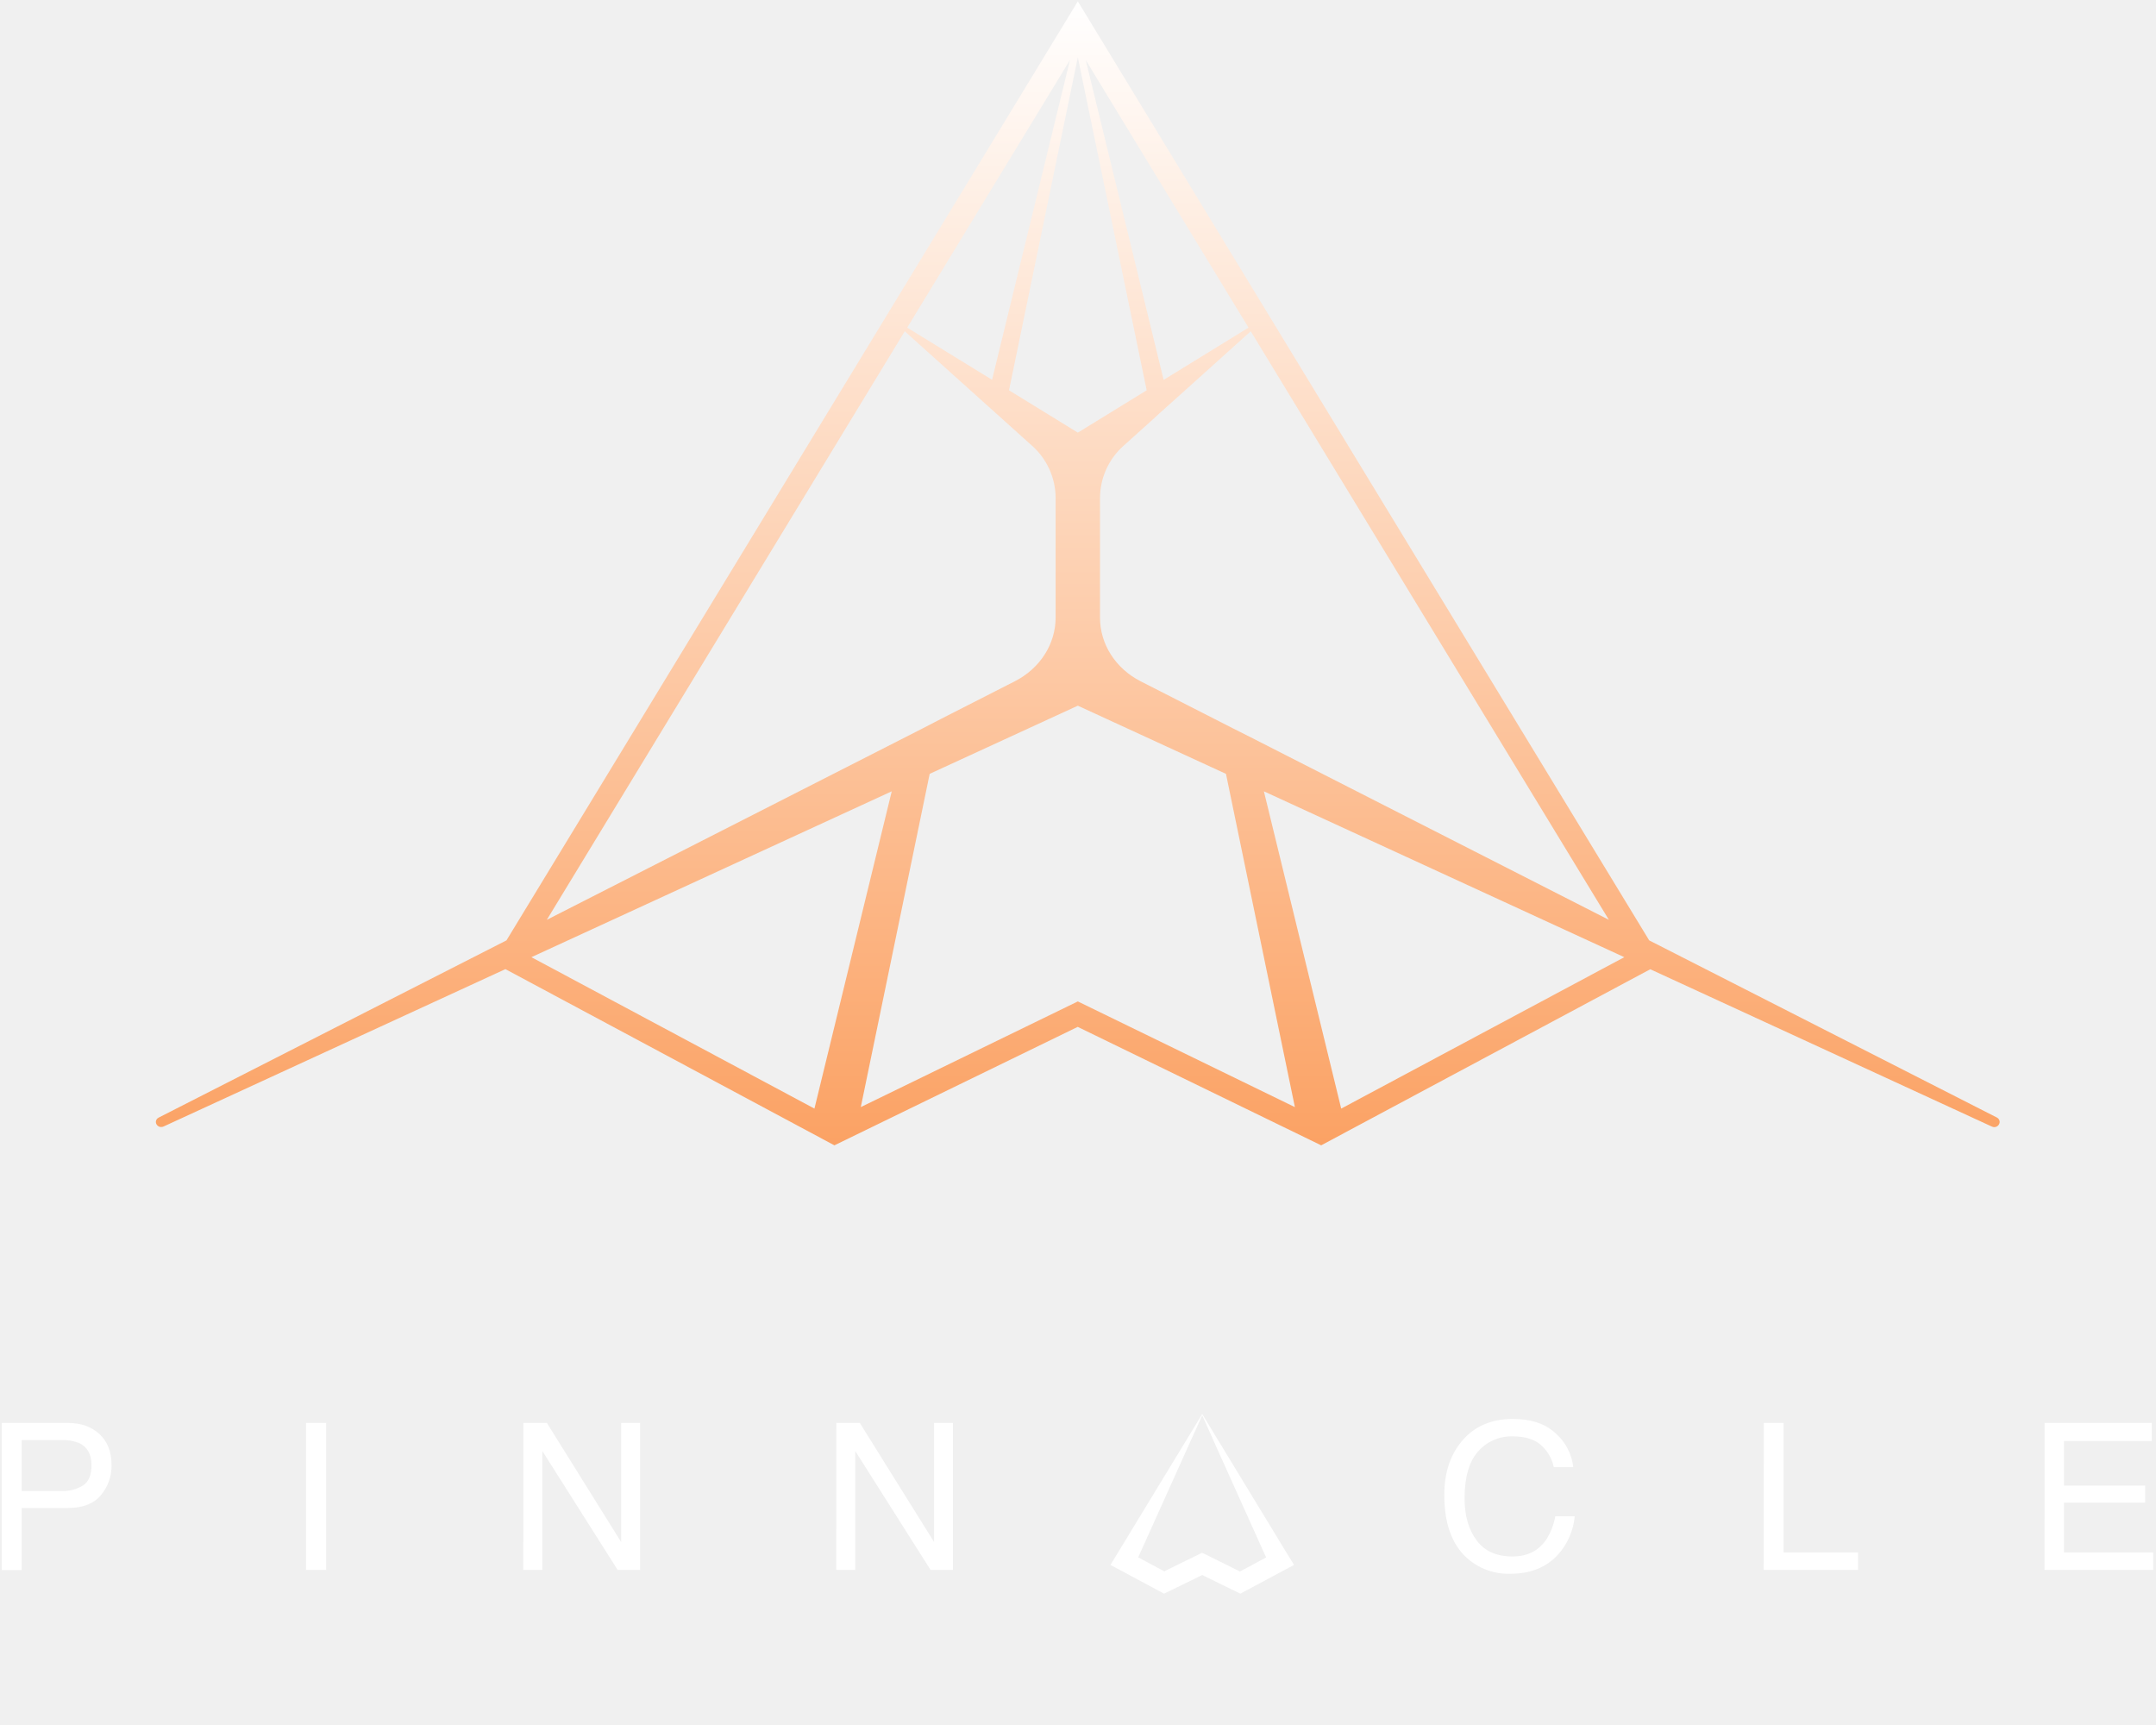
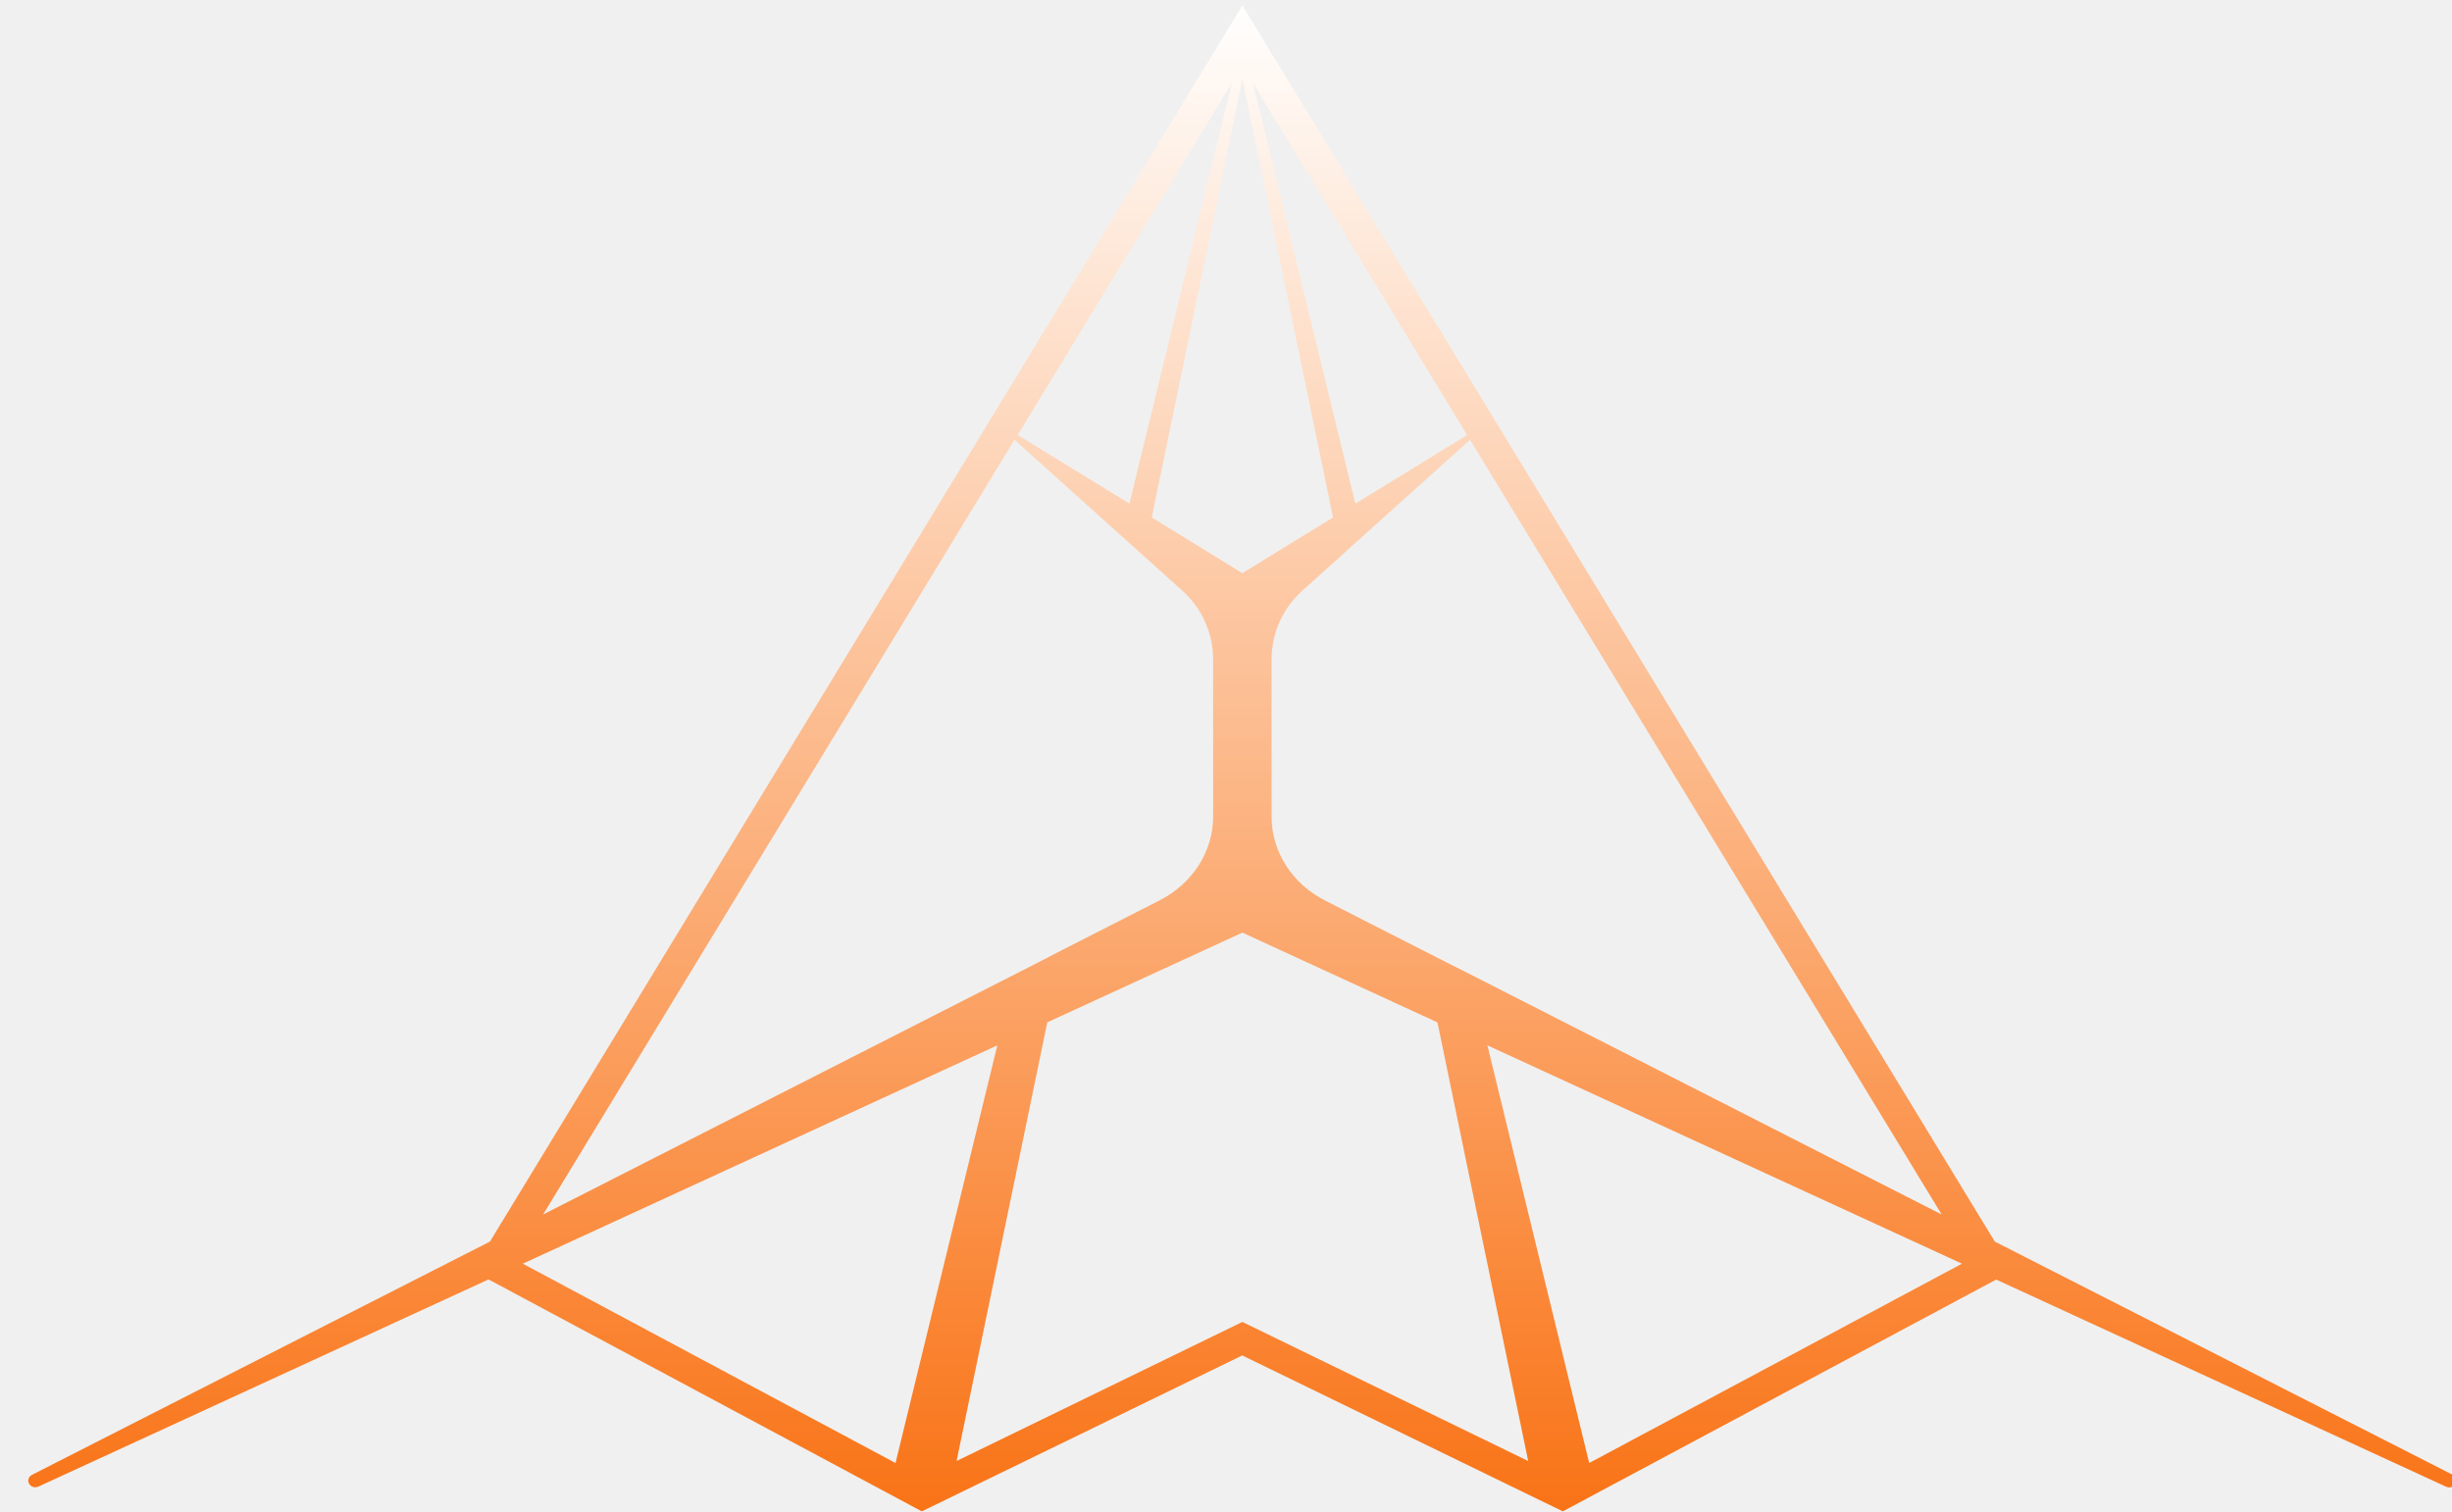
- <svg xmlns="http://www.w3.org/2000/svg" id="Layer_1" data-name="Layer 1" viewBox="292 71 770 616">
+ <svg xmlns="http://www.w3.org/2000/svg" id="Layer_1" data-name="Layer 1" viewBox="340 70 665 410">
  <defs>
-     <linearGradient id="linear-gradient" x1="676.94" y1="686" x2="676.94" y2="71" gradientUnits="userSpaceOnUse">
+     <linearGradient id="linear-gradient" x1="676.94" y1="480" x2="676.94" y2="70" gradientUnits="userSpaceOnUse">
      <stop offset="0" stop-color="#f97316" />
      <stop offset="1" stop-color="#ffffff" />
    </linearGradient>
    <style>.cls-1{fill:url(#linear-gradient);}.cls-2{fill:none;}.cls-3{opacity:0.57;}</style>
  </defs>
  <path class="cls-1" d="M1005.23,470.1,881,406.81,676.94,71.48,472.88,406.81,348.66,470.1a1.76,1.76,0,0,0-1,1.56,1.87,1.87,0,0,0,1.93,1.79,2,2,0,0,0,.86-.19l122.05-56.18L590,480l86.9-42.3L763.85,480l117.53-62.88,122,56.18a1.93,1.93,0,0,0,2.79-1.6A1.77,1.77,0,0,0,1005.23,470.1ZM866.6,399.47,738.71,334.3,732.16,331l-6.36-3.24-26.39-13.45c-9-4.57-14.55-13.28-14.55-22.74V248.71a25.06,25.06,0,0,1,8.5-18.61l10.33-9.29,3-2.75,3-2.68,29-26.08ZM737.9,188l-30.32,18.65L679.76,92.43Zm-36.37,22.37-24.59,15.12-24.58-15.12,24.58-118.9ZM674.13,92.43,646.31,206.62,616,188Zm-59,96.87,29,26.08,3,2.68,3.05,2.75,10.33,9.29a25.06,25.06,0,0,1,8.5,18.61v42.82c0,9.46-5.58,18.17-14.55,22.74l-26.39,13.45L621.73,331l-6.55,3.34L487.29,399.47ZM582.87,466.88,481.79,412.81l128.69-59.23Zm94.07-38.27-77.51,37.73,24.6-119L676.94,323l52.91,24.35,24.61,119ZM771,466.88l-27.61-113.3L872.1,412.81Z" />
-   <path d="M292.64,579.14h23.62q7,0,11.29,4t4.29,11.1a16.14,16.14,0,0,1-3.82,10.7q-3.82,4.56-11.76,4.56H299.75v22.18h-7.11Zm27.73,7.22a15.44,15.44,0,0,0-6.46-1.11H299.75v18.19h14.16a13.58,13.58,0,0,0,7.77-2q3-2,3-7.19Q324.66,588.43,320.37,586.36Z" fill="#ffffff" />
-   <path d="M401.29,579.14h7.19v52.49h-7.19Z" fill="#ffffff" />
-   <path d="M478.93,579.14h8.39l26.52,42.52V579.14h6.75v52.49h-8l-26.9-42.48v42.48h-6.79Z" fill="#ffffff" />
-   <path d="M590.69,579.14h8.39l26.52,42.52V579.14h6.75v52.49h-8l-26.91-42.48v42.48h-6.78Z" fill="#ffffff" />
-   <path d="M847.75,583a18.58,18.58,0,0,1,6.12,11.93h-6.94a14.39,14.39,0,0,0-4.7-8q-3.51-3-9.88-3a15.81,15.81,0,0,0-12.52,5.45q-4.77,5.45-4.77,16.7,0,9.23,4.31,15t12.84,5.74q7.86,0,12-6a23,23,0,0,0,3.25-8.36h6.94a23.67,23.67,0,0,1-6.15,13.9Q842,633,831.35,633A22.2,22.2,0,0,1,816,627.45q-8.19-7.32-8.18-22.61,0-11.62,6.14-19.05,6.64-8.07,18.33-8.08Q842.25,577.71,847.75,583Z" fill="#ffffff" />
-   <path d="M921.92,579.14H929v46.24h26.59v6.25h-33.7Z" fill="#ffffff" />
-   <path d="M1022.21,579.14h38.27v6.44h-31.34v15.93h29v6.08h-29v17.79H1061v6.25h-38.81Z" fill="#ffffff" />
-   <path d="M754.15,629.84l-2.68,1.43-13.42,7.19-.57.3-.75.4-.84.45-.32.18-.2.11-.37.19-3.16-1.53-.4-.19-.91-.45-1.52-.74-1.78-.87h0l-4.45-2.18-.7-.34-.71-.36h0l-.71.36-.7.34-4.45,2.18h0l-1.78.87-1.52.74-.91.45-.4.19-3.16,1.53-.37-.19-.2-.11-.32-.18-.84-.45-.75-.4-.57-.3-13.42-7.19-2.68-1.43,3.69-6.06,29.1-47.85v.43h0l-3.67,8.13-4.71,10.45-.21.47-12.4,27.53-1.22,2.7-.67,1.49,9.33,5,.18.09,0-.2,2.63-1.29,10.68-5.24h0L732,630.77l2.63,1.29.05.2.18-.09,9.33-5-.67-1.49-1.22-2.7-12.4-27.53-.21-.47-4.71-10.45L725,584.5l-3.66-8.13v-.44l29.1,47.85Z" fill="#ffffff" />
</svg>
